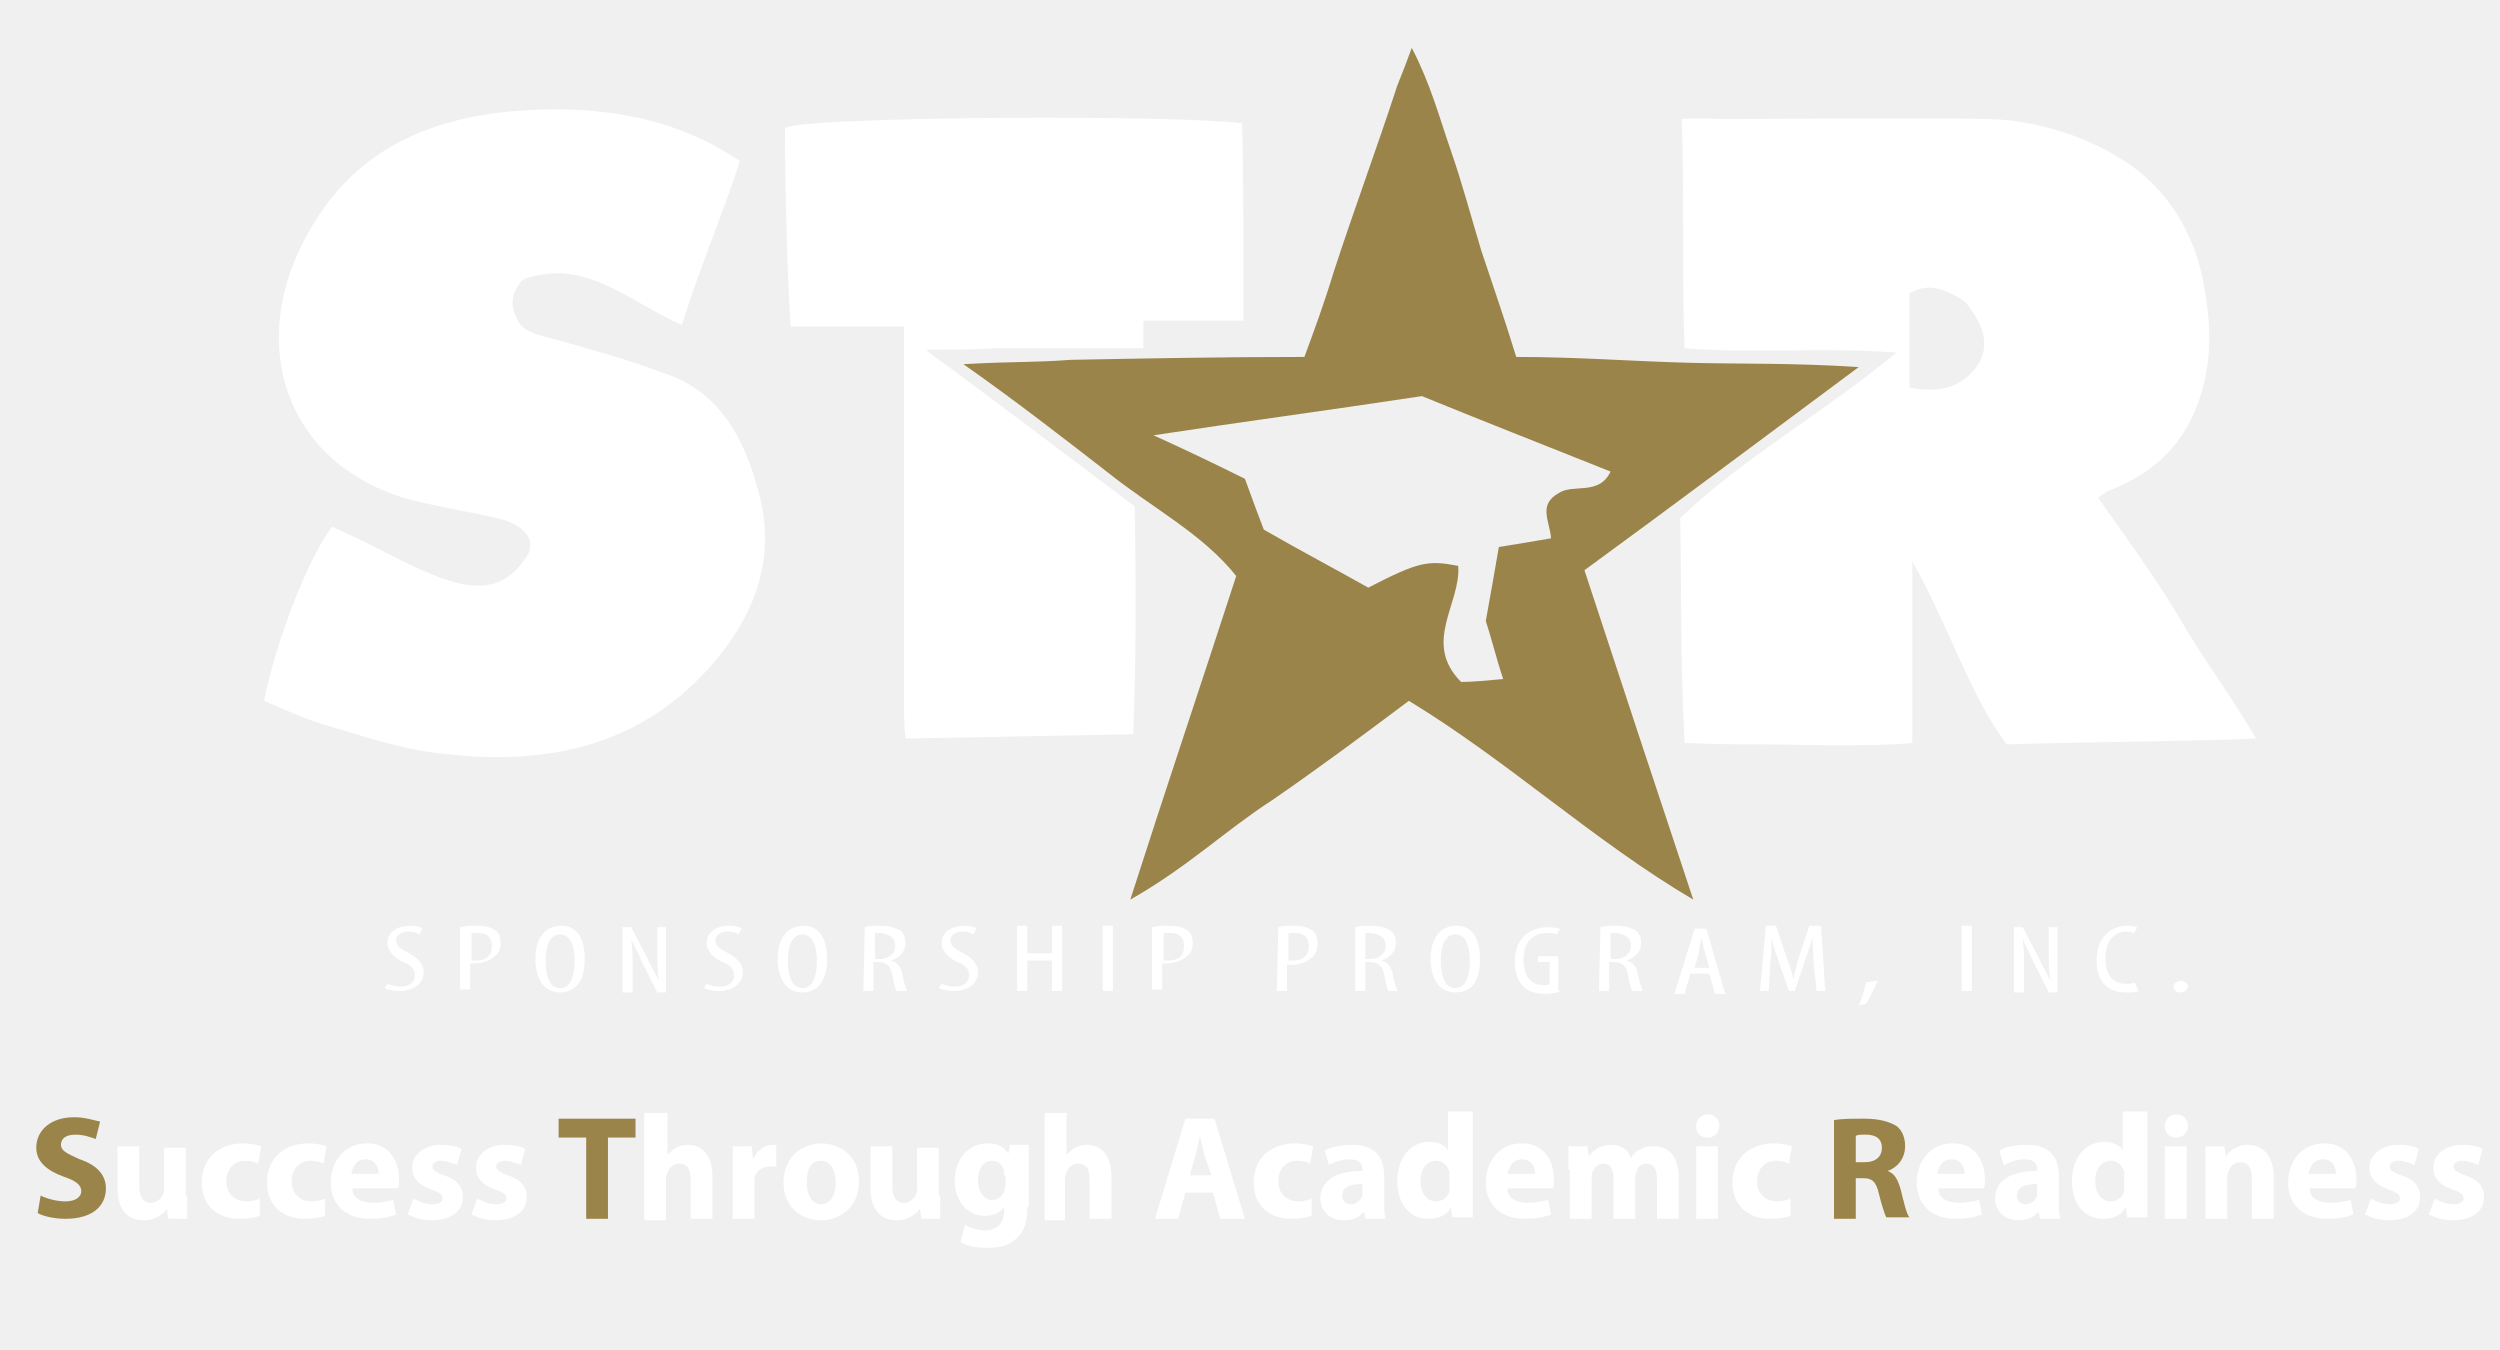
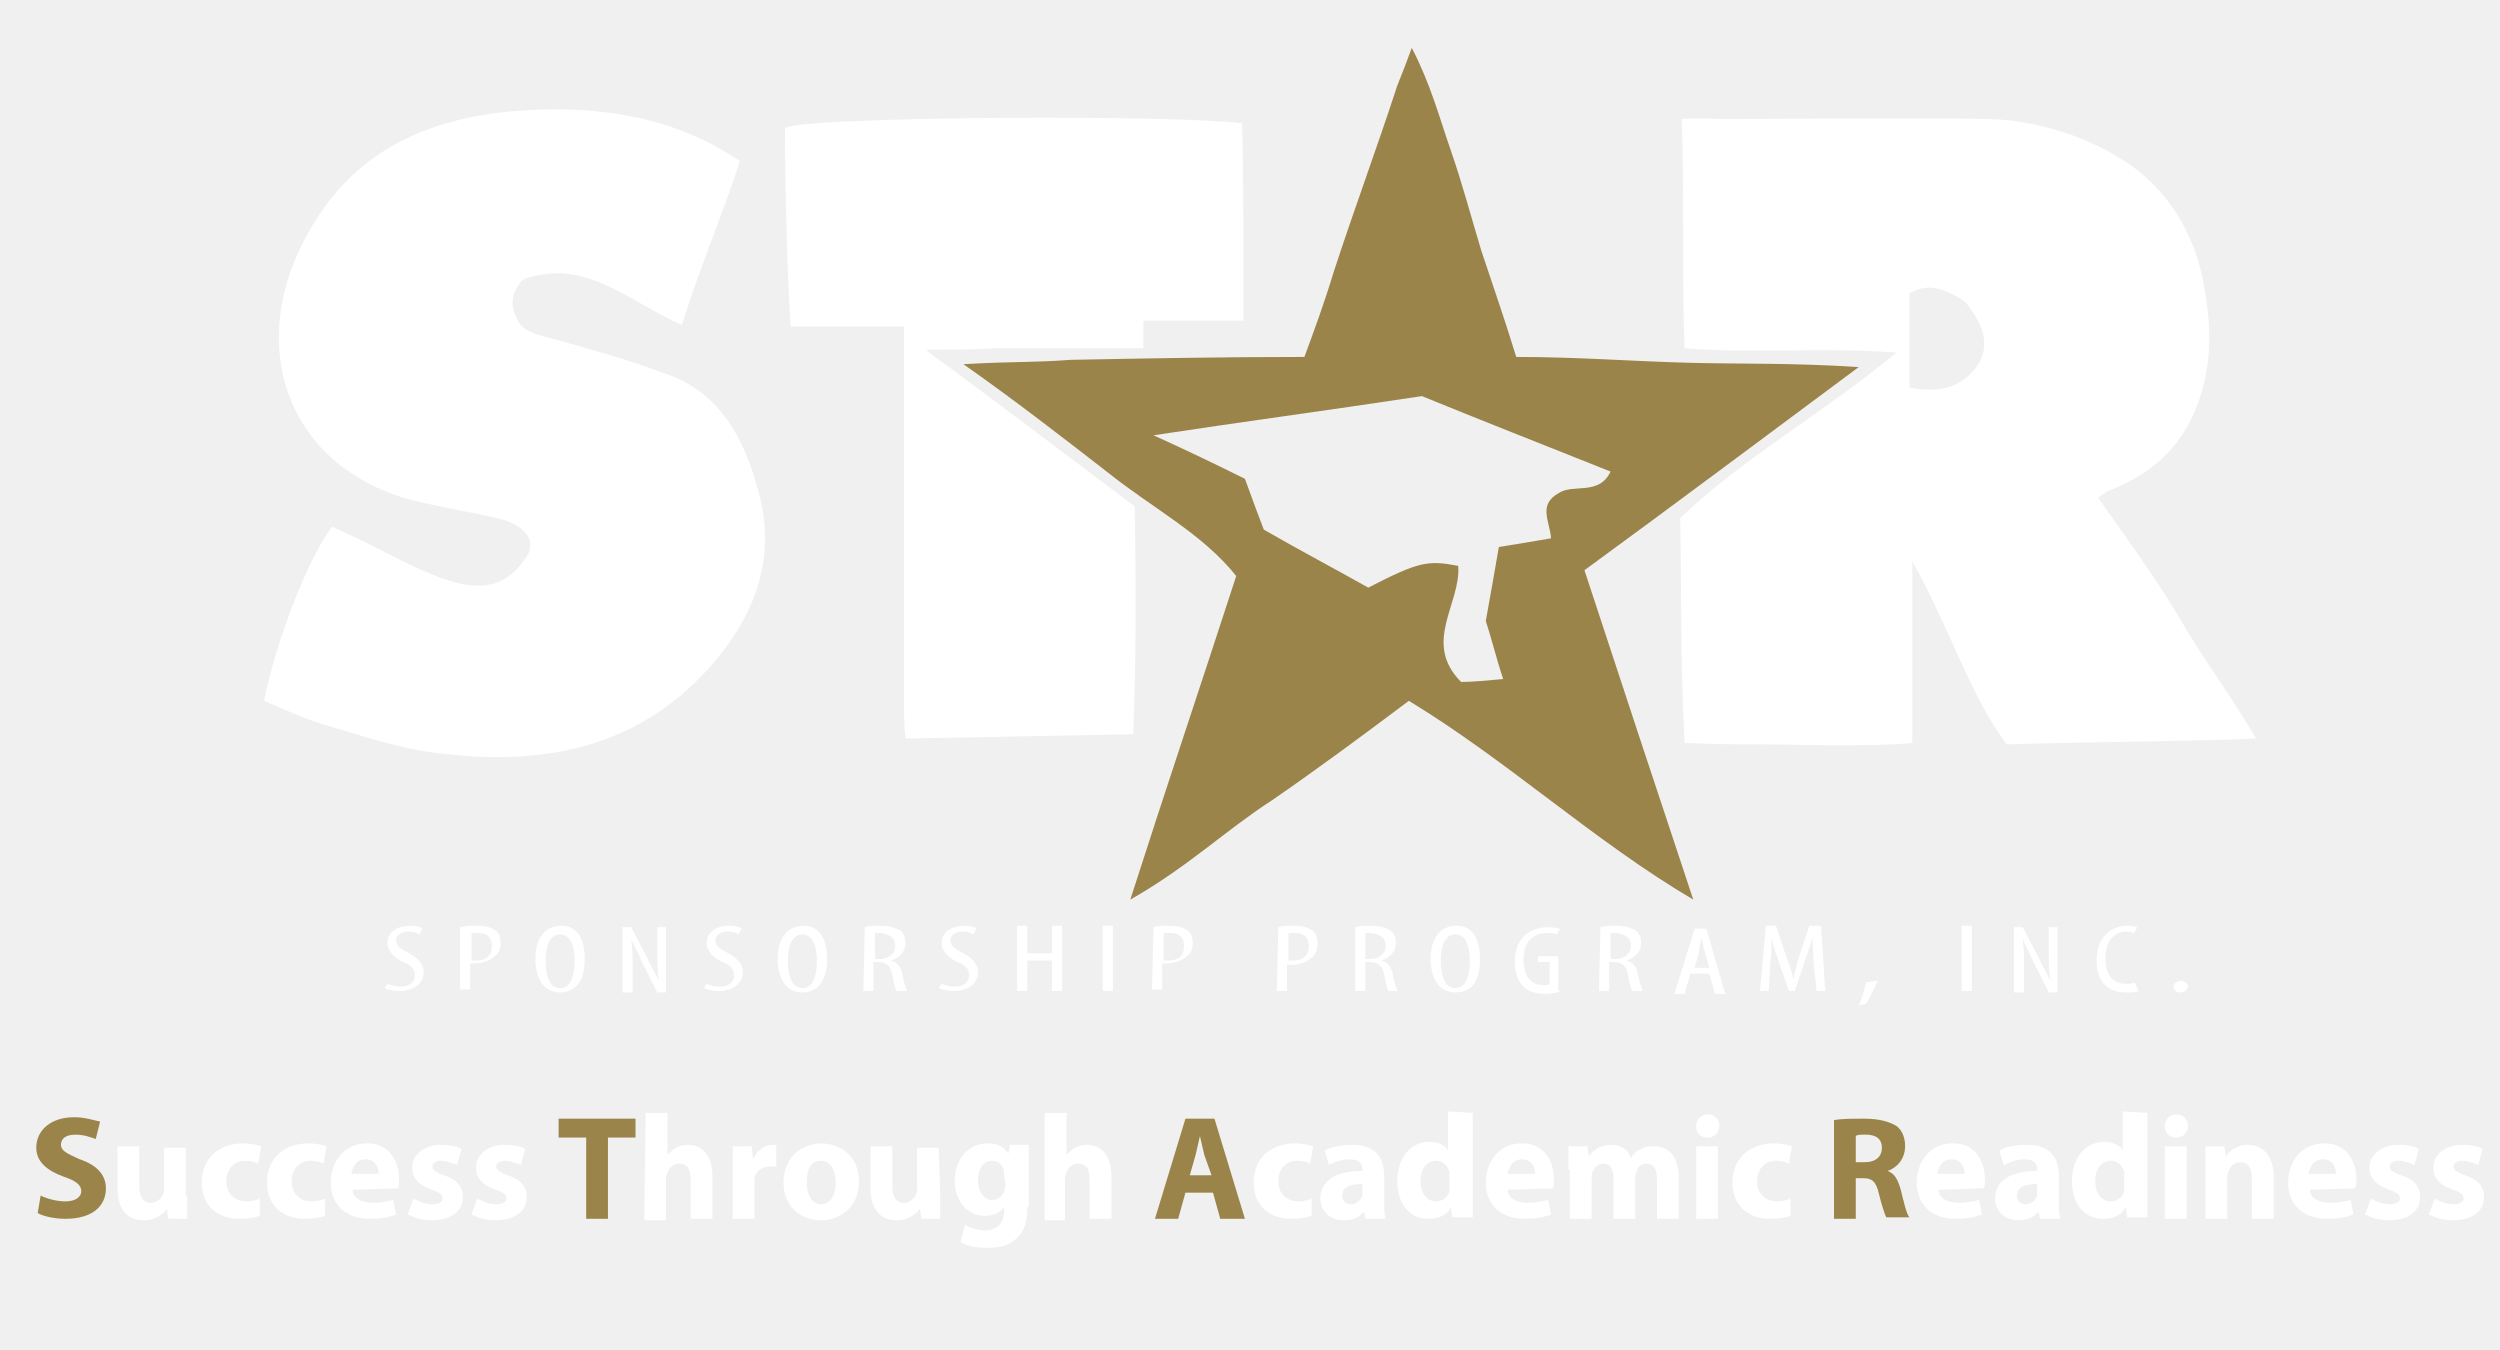
- <svg xmlns="http://www.w3.org/2000/svg" version="1.1" x="0px" y="0px" viewBox="0 0 172.3 93" style="enable-background:new 0 0 172.3 93;" xml:space="preserve">
+ <svg xmlns="http://www.w3.org/2000/svg" version="1.1" id="Layer_1" x="0px" y="0px" viewBox="0 0 172.3 93" style="enable-background:new 0 0 172.3 93;" xml:space="preserve">
  <style type="text/css">
	.st0{display:none;}
	.st1{display:inline;}
	.st2{fill:#FFFFFF;}
	.st3{fill:#9B8449;}
</style>
-   <g id="Layer_2" class="st0">
+   <g id="Layer_2_00000142895625905474418910000006277183505921849734_" class="st0">
    <rect x="-28.9" y="-26.4" class="st1" width="231.5" height="123.3" />
  </g>
-   <g id="Layer_1">
+   <g id="Layer_1_00000165954743340648121690000002559963569278914481_">
    <g>
      <g>
        <path class="st2" d="M150.1,42.4c-1.7-2.8-3.6-5.4-5.5-8.1c0.3-0.2,0.5-0.4,0.8-0.5c2.8-1.1,4.9-2.9,6-5.8c1.1-2.8,1-5.6,0.5-8.3     c-0.5-3-2-5.9-4.5-7.9c-2.8-2.2-6.8-3.5-10.3-3.6c-6.1-0.1-12.3,0-18.4,0c-0.9,0-1.6-0.1-2.8,0c0.2,5.2,0,10.4,0.2,15.8     c4.8,0.4,9.4-0.1,14.6,0.3c-5.2,4.3-10.5,7.2-14.9,11.4c0.1,5.2,0,9.7,0.3,15.5c1.9,0.1,3.6,0.1,5.3,0.1c1.7,0,7.5,0.2,10.4-0.1     V38.7c2.6,4.6,3.9,9.1,6.5,12.6c7.1-0.2,12.7-0.2,17.2-0.4C153.2,47.1,151.7,45.2,150.1,42.4z M136.4,25     c-0.9,1.5-2.5,2.2-4.8,1.7v-6.5c1.3-0.7,2.2-0.3,3.2,0.2c0.4,0.2,0.8,0.5,1,0.9C136.7,22.5,137.1,23.8,136.4,25z" />
        <path class="st2" d="M45.7,25.7c-2.4-0.9-4.9-1.6-7.4-2.3c-2-0.5-2.5-0.7-2.9-2c-0.1-0.2-0.1-0.8,0-1.1c0.1-0.2,0.2-0.5,0.5-0.9     c0.3-0.3,1-0.4,1.6-0.5c3.5-0.5,6.3,2.1,9.5,3.5c1.2-3.9,2.8-7.6,4-11.3C46.4,8,41.3,7.3,36.2,7.6c-6.5,0.4-12,2.7-15.2,8.9     c-3.9,7.3-1.3,15.3,6.8,17.8c2.1,0.6,4.3,0.9,6.4,1.4c0.9,0.2,1.7,0.5,2.2,1.3c0.2,0.4,0.2,0.8,0,1.2c-1.2,1.9-2.6,2.5-4.8,2     c-1.2-0.3-2.3-0.8-3.4-1.3c-1.8-0.9-3.5-1.8-5.3-2.6c-1.6,2-3.9,7.9-4.7,12c1.4,0.6,2.7,1.2,4,1.6c2.4,0.7,4.7,1.5,7.2,1.9     c7.5,1.1,14.3,0,19.5-5.8c3.2-3.6,4.8-7.8,3.2-12.7C51.1,29.7,49.2,26.8,45.7,25.7z" />
        <path class="st3" d="M128.1,25.3c-4.5-0.3-8.1-0.2-11.8-0.3c-3.8-0.1-7.6-0.4-11.8-0.4c-0.8-2.6-1.6-4.9-2.4-7.3     c-0.7-2.3-1.3-4.6-2.1-6.9c-0.8-2.3-1.4-4.6-2.7-7.1c-0.4,1.1-0.6,1.6-1,2.6c-1.4,4.3-3,8.6-4.4,12.9c-0.6,2-1.3,3.9-2,5.8     c-5.6,0-10.8,0.1-16.1,0.2c-2.7,0.2-3.9,0.1-7.4,0.3c3.7,2.6,6.9,5.1,10,7.5c3,2.4,6.5,4.2,8.8,7.1c-2.4,7.4-4.8,14.5-7.3,22.3     c3.9-2.2,6.6-4.8,9.7-6.8c3.2-2.2,6.3-4.5,9.5-6.9c6.9,4.2,12.8,9.7,19.6,13.7c-2.5-7.5-5-15.1-7.5-22.7     C115.5,34.7,121.5,30.2,128.1,25.3z M106.9,37.1c-1.2,0.2-2.3,0.4-3.6,0.6c-0.3,1.8-0.6,3.4-0.9,5.1c0.4,1.2,0.7,2.5,1.2,4     c-1.1,0.1-2.1,0.2-2.9,0.2c-2.7-2.7,0-5.4-0.2-8c-2.1-0.4-2.7-0.3-6.2,1.5c-2.3-1.3-4.6-2.5-7.2-4c-0.3-0.8-0.8-2.1-1.3-3.5     c-2-1-4.1-2-6.3-3c5.9-0.9,11.9-1.7,18.5-2.7c3.9,1.6,8.5,3.4,13,5.2c-0.8,1.7-2.6,0.8-3.6,1.5C106,34.8,106.8,35.9,106.9,37.1z" />
        <path class="st2" d="M78.2,34.9c-4.8-3.6-9.5-7.2-14.3-10.7c0,0,0,0,0-0.1c1.6,0,3.2,0,4.7-0.1h10.2v-1.8c0,0,0-0.1,0.1-0.1h6.8     c0-5.1,0-11.1-0.1-13.6C81.3,7.9,56.1,8,54.1,8.8c0,4.4,0.2,11.4,0.4,13.7h7.8c0,1.3,0,2.3,0,3.3c0,7.4,0,14.7,0,22.1     c0,1.1,0,2.1,0.1,3c5.3-0.1,11-0.2,15.7-0.3C78.3,45.6,78.3,40.3,78.2,34.9z" />
      </g>
      <g>
        <path class="st2" d="M26.7,67.8c0.2,0.1,0.6,0.2,0.9,0.2c0.6,0,1-0.3,1-0.8c0-0.4-0.3-0.7-0.8-0.9c-0.5-0.2-1.1-0.7-1.1-1.3     c0-0.7,0.6-1.2,1.6-1.2c0.4,0,0.7,0.1,0.8,0.2l-0.2,0.4c-0.2-0.1-0.4-0.2-0.7-0.2c-0.6,0-0.9,0.3-0.9,0.6c0,0.4,0.3,0.6,0.9,0.9     c0.7,0.4,1,0.8,1,1.3c0,0.8-0.7,1.3-1.7,1.3c-0.4,0-0.8-0.1-1-0.2L26.7,67.8z" />
        <path class="st2" d="M31.8,63.9c0.3-0.1,0.6-0.1,1-0.1c0.6,0,1,0.1,1.3,0.3c0.3,0.2,0.4,0.5,0.4,0.9s-0.1,0.7-0.4,0.9     c-0.3,0.3-0.9,0.5-1.4,0.5c-0.1,0-0.2,0-0.3,0v1.8h-0.7v-4.3L31.8,63.9L31.8,63.9z M32.5,66.2c0.1,0,0.2,0,0.3,0     c0.7,0,1.1-0.3,1.1-1c0-0.5-0.2-0.9-1-0.9c-0.2,0-0.3,0-0.4,0C32.5,64.3,32.5,66.2,32.5,66.2z" />
        <path class="st2" d="M38.6,68.4c-1,0-1.7-0.8-1.7-2.3s0.7-2.3,1.8-2.3c1,0,1.6,0.8,1.6,2.3C40.3,67.8,39.5,68.4,38.6,68.4     L38.6,68.4z M38.6,68.1c0.8,0,1-1,1-1.9c0-0.8-0.2-1.8-1-1.8s-1,1-1,1.8C37.6,67.1,37.8,68.1,38.6,68.1L38.6,68.1z" />
        <path class="st2" d="M42.9,68.4v-4.5h0.6l1.1,2.1c0.2,0.5,0.6,1.1,0.8,1.6l0,0c-0.1-0.7-0.1-1.3-0.1-2.1v-1.6h0.6v4.5h-0.6     l-1.1-2.2c-0.2-0.5-0.5-1-0.7-1.5l0,0c0.1,0.6,0.1,1.2,0.1,2.1v1.6H42.9z" />
        <path class="st2" d="M48.7,67.8c0.2,0.1,0.6,0.2,0.9,0.2c0.6,0,1-0.3,1-0.8c0-0.4-0.3-0.7-0.8-0.9c-0.5-0.2-1.1-0.7-1.1-1.3     c0-0.7,0.6-1.2,1.6-1.2c0.4,0,0.7,0.1,0.8,0.2l-0.2,0.4c-0.2-0.1-0.4-0.2-0.7-0.2c-0.6,0-0.9,0.3-0.9,0.6c0,0.4,0.3,0.6,0.9,0.9     c0.7,0.4,1,0.8,1,1.3c0,0.8-0.7,1.3-1.7,1.3c-0.4,0-0.8-0.1-1-0.2L48.7,67.8z" />
        <path class="st2" d="M55.3,68.4c-1,0-1.7-0.8-1.7-2.3s0.7-2.3,1.8-2.3c1,0,1.6,0.8,1.6,2.3C57,67.8,56.2,68.4,55.3,68.4     L55.3,68.4z M55.3,68.1c0.8,0,1-1,1-1.9c0-0.8-0.2-1.8-1-1.8s-1,1-1,1.8C54.3,67.1,54.5,68.1,55.3,68.1L55.3,68.1z" />
        <path class="st2" d="M59.6,63.9c0.3-0.1,0.7-0.1,1-0.1c0.6,0,1,0.1,1.4,0.3c0.3,0.2,0.4,0.5,0.4,0.9c0,0.6-0.4,1-1,1.2l0,0     c0.4,0.1,0.7,0.4,0.8,1s0.3,1,0.3,1.1h-0.7c-0.1-0.1-0.2-0.6-0.3-1.1c-0.1-0.6-0.4-0.9-1-0.9h-0.3v2h-0.7L59.6,63.9L59.6,63.9z      M60.3,66.1h0.3c0.7,0,1.1-0.4,1.1-0.9s-0.3-0.8-1-0.9c-0.1,0-0.3,0-0.4,0C60.3,64.3,60.3,66.1,60.3,66.1z" />
        <path class="st2" d="M64.9,67.8c0.2,0.1,0.6,0.2,0.9,0.2c0.6,0,1-0.3,1-0.8c0-0.4-0.3-0.7-0.8-0.9c-0.5-0.2-1.1-0.7-1.1-1.3     c0-0.7,0.6-1.2,1.6-1.2c0.4,0,0.7,0.1,0.8,0.2l-0.2,0.4c-0.2-0.1-0.4-0.2-0.7-0.2c-0.6,0-0.9,0.3-0.9,0.6c0,0.4,0.3,0.6,0.9,0.9     c0.7,0.4,1,0.8,1,1.3c0,0.8-0.7,1.3-1.7,1.3c-0.4,0-0.8-0.1-1-0.2L64.9,67.8z" />
        <path class="st2" d="M70.8,63.8v1.9h1.7v-1.9h0.7v4.5h-0.7v-2.1h-1.7v2.1h-0.7v-4.5C70.1,63.8,70.8,63.8,70.8,63.8z" />
        <path class="st2" d="M76.7,63.8v4.5H76v-4.5C76,63.8,76.7,63.8,76.7,63.8z" />
-         <path class="st2" d="M79.5,63.9c0.3-0.1,0.6-0.1,1-0.1c0.6,0,1,0.1,1.3,0.3c0.3,0.2,0.4,0.5,0.4,0.9s-0.1,0.7-0.4,0.9     c-0.3,0.3-0.9,0.5-1.4,0.5c-0.1,0-0.2,0-0.3,0v1.8h-0.7v-4.3L79.5,63.9L79.5,63.9z M80.2,66.2c0.1,0,0.2,0,0.3,0     c0.7,0,1.1-0.3,1.1-1c0-0.5-0.2-0.9-1-0.9c-0.2,0-0.3,0-0.4,0V66.2z" />
+         <path class="st2" d="M79.5,63.9c0.3-0.1,0.6-0.1,1-0.1c0.6,0,1,0.1,1.3,0.3c0.3,0.2,0.4,0.5,0.4,0.9s-0.1,0.7-0.4,0.9     c-0.3,0.3-0.9,0.5-1.4,0.5c-0.1,0-0.2,0-0.3,0v1.8h-0.7L79.5,63.9L79.5,63.9L79.5,63.9z M80.2,66.2c0.1,0,0.2,0,0.3,0     c0.7,0,1.1-0.3,1.1-1c0-0.5-0.2-0.9-1-0.9c-0.2,0-0.3,0-0.4,0V66.2z" />
        <path class="st2" d="M88.1,63.9c0.3-0.1,0.6-0.1,1-0.1c0.6,0,1,0.1,1.3,0.3c0.3,0.2,0.4,0.5,0.4,0.9s-0.1,0.8-0.4,1     c-0.3,0.3-0.9,0.5-1.4,0.5c-0.1,0-0.2,0-0.3,0v1.8H88L88.1,63.9L88.1,63.9z M88.8,66.2c0.1,0,0.2,0,0.3,0c0.7,0,1.1-0.3,1.1-1     c0-0.5-0.2-0.9-1-0.9c-0.2,0-0.3,0-0.4,0V66.2z" />
-         <path class="st2" d="M93.4,63.9c0.3-0.1,0.7-0.1,1-0.1c0.6,0,1,0.1,1.4,0.3c0.3,0.2,0.4,0.5,0.4,0.9c0,0.6-0.4,1-1,1.2l0,0     c0.4,0.1,0.7,0.4,0.8,1c0.1,0.6,0.3,1,0.3,1.1h-0.6c-0.1-0.1-0.2-0.6-0.3-1.1c-0.1-0.6-0.4-0.9-1-0.9h-0.3v2h-0.7V63.9z      M94.1,66.1h0.3c0.7,0,1.1-0.4,1.1-0.9s-0.3-0.8-1-0.9c-0.1,0-0.3,0-0.4,0V66.1z" />
+         <path class="st2" d="M93.4,63.9c0.3-0.1,0.7-0.1,1-0.1c0.6,0,1,0.1,1.4,0.3c0.3,0.2,0.4,0.5,0.4,0.9c0,0.6-0.4,1-1,1.2l0,0     c0.4,0.1,0.7,0.4,0.8,1c0.1,0.6,0.3,1,0.3,1.1h-0.6c-0.1-0.1-0.2-0.6-0.3-1.1c-0.1-0.6-0.4-0.9-1-0.9h-0.3v2h-0.7     C93.4,68.3,93.4,63.9,93.4,63.9z M94.1,66.1h0.3c0.7,0,1.1-0.4,1.1-0.9s-0.3-0.8-1-0.9c-0.1,0-0.3,0-0.4,0V66.1z" />
        <path class="st2" d="M100.3,68.4c-1,0-1.7-0.8-1.7-2.3s0.7-2.3,1.8-2.3c1,0,1.6,0.8,1.6,2.3C102,67.8,101.3,68.4,100.3,68.4     L100.3,68.4z M100.3,68.1c0.8,0,1-1,1-1.9c0-0.8-0.2-1.8-1-1.8s-1,1-1,1.8C99.3,67.1,99.5,68.1,100.3,68.1L100.3,68.1z" />
        <path class="st2" d="M107.6,68.3c-0.2,0.1-0.7,0.2-1.1,0.2c-0.5,0-1-0.1-1.4-0.4s-0.7-1-0.7-1.8c0-1.8,1.2-2.4,2.3-2.4     c0.4,0,0.7,0.1,0.8,0.1l-0.2,0.4c-0.2-0.1-0.4-0.1-0.7-0.1c-0.7,0-1.6,0.4-1.6,1.8s0.7,1.8,1.4,1.8c0.2,0,0.4,0,0.4-0.1v-1.5H106     v-0.4h1.4v2.4H107.6z" />
        <path class="st2" d="M110.3,63.9c0.3-0.1,0.7-0.1,1-0.1c0.6,0,1,0.1,1.4,0.3c0.3,0.2,0.4,0.5,0.4,0.9c0,0.6-0.4,1-1,1.2l0,0     c0.4,0.1,0.7,0.4,0.8,1c0.1,0.6,0.3,1,0.3,1.1h-0.7c-0.1-0.1-0.2-0.6-0.3-1.1c-0.1-0.6-0.4-0.9-1-0.9h-0.3v2h-0.7L110.3,63.9     L110.3,63.9z M111,66.1h0.3c0.7,0,1.1-0.4,1.1-0.9s-0.3-0.8-1-0.9c-0.1,0-0.3,0-0.4,0V66.1z" />
        <path class="st2" d="M116.5,67.1l-0.4,1.4h-0.7l1.4-4.5h0.8l1.3,4.5h-0.7l-0.4-1.4H116.5z M117.8,66.7l-0.3-1.1     c-0.1-0.3-0.2-0.7-0.2-1l0,0c-0.1,0.3-0.2,0.7-0.2,1l-0.3,1.1H117.8z" />
        <path class="st2" d="M125,66.4c0-0.6-0.1-1.3-0.1-1.8l0,0c-0.1,0.5-0.3,1-0.5,1.6l-0.7,2.1h-0.4l-0.7-2c-0.2-0.6-0.4-1.1-0.5-1.7     l0,0c0,0.5,0,1.2-0.1,1.8l-0.1,1.9h-0.6l0.4-4.5h0.7l0.7,2.1c0.2,0.6,0.4,1,0.5,1.6l0,0c0.1-0.5,0.2-0.9,0.4-1.6l0.7-2.1h0.8     l0.3,4.5h-0.6L125,66.4z" />
        <path class="st2" d="M128.1,69.3c0.2-0.4,0.4-1.1,0.5-1.6l0.8-0.1c-0.2,0.5-0.6,1.3-0.8,1.6L128.1,69.3z" />
        <path class="st2" d="M135.9,63.8v4.5h-0.7v-4.5C135.2,63.8,135.9,63.8,135.9,63.8z" />
        <path class="st2" d="M138.8,68.4v-4.5h0.6l1.1,2.1c0.2,0.5,0.6,1.1,0.8,1.6l0,0c-0.1-0.7-0.1-1.3-0.1-2.1v-1.6h0.6v4.5h-0.6     l-1.1-2.2c-0.2-0.5-0.5-1-0.7-1.5l0,0c0.1,0.6,0.1,1.2,0.1,2.1v1.6H138.8z" />
        <path class="st2" d="M147.4,68.3c-0.2,0.1-0.5,0.1-0.9,0.1c-1.2,0-2-0.7-2-2.2c0-1.8,1.2-2.4,2.1-2.4c0.4,0,0.6,0.1,0.7,0.1     l-0.2,0.4c-0.1,0-0.3-0.1-0.6-0.1c-0.6,0-1.4,0.5-1.4,1.8c0,1.4,0.7,1.8,1.4,1.8c0.3,0,0.5,0,0.6-0.1L147.4,68.3z" />
        <path class="st2" d="M150.2,68.4c-0.2,0-0.4-0.2-0.4-0.4c0-0.2,0.2-0.4,0.5-0.4s0.5,0.2,0.5,0.4     C150.7,68.3,150.5,68.4,150.2,68.4L150.2,68.4z" />
      </g>
    </g>
  </g>
  <g id="Layer_3">
    <g>
      <path class="st3" d="M2.8,82.4c0.4,0.2,1.1,0.4,1.7,0.4c0.7,0,1.1-0.3,1.1-0.7c0-0.4-0.3-0.7-1.2-1c-1.1-0.4-1.9-1-1.9-2    c0-1.2,1-2.1,2.6-2.1c0.8,0,1.3,0.2,1.8,0.3l-0.3,1.2c-0.3-0.1-0.8-0.3-1.4-0.3c-0.7,0-1,0.3-1,0.7c0,0.4,0.4,0.6,1.3,1    c1.2,0.4,1.8,1.1,1.8,2c0,1.2-0.9,2.1-2.8,2.1c-0.8,0-1.6-0.2-1.9-0.4L2.8,82.4z" />
-       <path class="st2" d="M12.9,82.4c0,0.7,0,1.2,0,1.6h-1.3l-0.1-0.7h0c-0.2,0.3-0.7,0.8-1.6,0.8c-1,0-1.8-0.6-1.8-2.2V79h1.5v2.7    c0,0.7,0.2,1.2,0.8,1.2c0.4,0,0.7-0.3,0.8-0.5c0-0.1,0.1-0.2,0.1-0.3v-3h1.5V82.4z" />
-       <path class="st2" d="M17.9,83.8c-0.3,0.1-0.8,0.2-1.4,0.2c-1.6,0-2.6-1-2.6-2.5c0-1.5,1-2.7,2.9-2.7c0.4,0,0.9,0.1,1.2,0.2    l-0.2,1.2c-0.2-0.1-0.5-0.2-0.9-0.2c-0.8,0-1.3,0.6-1.3,1.4c0,0.9,0.6,1.4,1.4,1.4c0.4,0,0.7-0.1,0.9-0.2L17.9,83.8z" />
-       <path class="st2" d="M22.4,83.8c-0.3,0.1-0.8,0.2-1.4,0.2c-1.6,0-2.6-1-2.6-2.5c0-1.5,1-2.7,2.9-2.7c0.4,0,0.9,0.1,1.2,0.2    l-0.2,1.2c-0.2-0.1-0.5-0.2-0.9-0.2c-0.8,0-1.3,0.6-1.3,1.4c0,0.9,0.6,1.4,1.4,1.4c0.4,0,0.7-0.1,0.9-0.2L22.4,83.8z" />
-       <path class="st2" d="M24.3,82c0,0.6,0.7,0.9,1.4,0.9c0.5,0,1-0.1,1.4-0.2l0.2,1c-0.5,0.2-1.1,0.3-1.8,0.3c-1.7,0-2.7-1-2.7-2.5    c0-1.3,0.8-2.7,2.5-2.7c1.6,0,2.2,1.3,2.2,2.5c0,0.3,0,0.5-0.1,0.6H24.3z M26.1,80.9c0-0.4-0.2-1-0.9-1c-0.7,0-0.9,0.6-1,1H26.1z" />
-       <path class="st2" d="M28.5,82.6c0.3,0.2,0.9,0.4,1.3,0.4c0.5,0,0.7-0.2,0.7-0.4c0-0.3-0.2-0.4-0.7-0.6c-1-0.3-1.4-0.9-1.4-1.5    c0-0.9,0.8-1.6,2-1.6c0.6,0,1.1,0.1,1.4,0.3l-0.3,1.1c-0.2-0.1-0.7-0.3-1.1-0.3c-0.4,0-0.6,0.2-0.6,0.4c0,0.2,0.2,0.4,0.8,0.6    c0.9,0.3,1.3,0.8,1.3,1.5c0,0.9-0.7,1.6-2.2,1.6c-0.7,0-1.2-0.2-1.6-0.4L28.5,82.6z" />
+       <path class="st2" d="M12.9,82.4c0,0.7,0,1.2,0,1.6h-1.3l-0.1-0.7l0,0c-0.2,0.3-0.7,0.8-1.6,0.8c-1,0-1.8-0.6-1.8-2.2V79h1.5v2.7    c0,0.7,0.2,1.2,0.8,1.2c0.4,0,0.7-0.3,0.8-0.5c0-0.1,0.1-0.2,0.1-0.3v-3h1.5v3.3H12.9z" />
+       <path class="st2" d="M17.9,83.8c-0.3,0.1-0.8,0.2-1.4,0.2c-1.6,0-2.6-1-2.6-2.5s1-2.7,2.9-2.7c0.4,0,0.9,0.1,1.2,0.2l-0.2,1.2    c-0.2-0.1-0.5-0.2-0.9-0.2c-0.8,0-1.3,0.6-1.3,1.4c0,0.9,0.6,1.4,1.4,1.4c0.4,0,0.7-0.1,0.9-0.2V83.8z" />
+       <path class="st2" d="M22.4,83.8C22.1,83.9,21.6,84,21,84c-1.6,0-2.6-1-2.6-2.5s1-2.7,2.9-2.7c0.4,0,0.9,0.1,1.2,0.2l-0.2,1.2    c-0.2-0.1-0.5-0.2-0.9-0.2c-0.8,0-1.3,0.6-1.3,1.4c0,0.9,0.6,1.4,1.4,1.4c0.4,0,0.7-0.1,0.9-0.2V83.8z" />
+       <path class="st2" d="M24.3,82c0,0.6,0.7,0.9,1.4,0.9c0.5,0,1-0.1,1.4-0.2l0.2,1c-0.5,0.2-1.1,0.3-1.8,0.3c-1.7,0-2.7-1-2.7-2.5    c0-1.3,0.8-2.7,2.5-2.7c1.6,0,2.2,1.3,2.2,2.5c0,0.3,0,0.5-0.1,0.6L24.3,82L24.3,82z M26.1,80.9c0-0.4-0.2-1-0.9-1    c-0.7,0-0.9,0.6-1,1H26.1z" />
+       <path class="st2" d="M28.5,82.6c0.3,0.2,0.9,0.4,1.3,0.4c0.5,0,0.7-0.2,0.7-0.4c0-0.3-0.2-0.4-0.7-0.6c-1-0.3-1.4-0.9-1.4-1.5    c0-0.9,0.8-1.6,2-1.6c0.6,0,1.1,0.1,1.4,0.3l-0.3,1.1c-0.2-0.1-0.7-0.3-1.1-0.3s-0.6,0.2-0.6,0.4c0,0.2,0.2,0.4,0.8,0.6    c0.9,0.3,1.3,0.8,1.3,1.5c0,0.9-0.7,1.6-2.2,1.6c-0.7,0-1.2-0.2-1.6-0.4L28.5,82.6z" />
      <path class="st2" d="M32.9,82.6c0.3,0.2,0.9,0.4,1.3,0.4c0.5,0,0.7-0.2,0.7-0.4c0-0.3-0.2-0.4-0.7-0.6c-1-0.3-1.4-0.9-1.4-1.5    c0-0.9,0.8-1.6,2-1.6c0.6,0,1.1,0.1,1.4,0.3l-0.3,1.1c-0.2-0.1-0.7-0.3-1.1-0.3c-0.4,0-0.6,0.2-0.6,0.4c0,0.2,0.2,0.4,0.8,0.6    c0.9,0.3,1.3,0.8,1.3,1.5c0,0.9-0.7,1.6-2.2,1.6c-0.7,0-1.2-0.2-1.6-0.4L32.9,82.6z" />
-       <path class="st3" d="M40.4,78.4h-1.9v-1.3h5.3v1.3h-1.9V84h-1.5V78.4z" />
-       <path class="st2" d="M44.5,76.7H46v2.9h0c0.2-0.2,0.4-0.4,0.6-0.5c0.2-0.1,0.5-0.2,0.8-0.2c1,0,1.7,0.7,1.7,2.2V84h-1.5v-2.7    c0-0.7-0.2-1.1-0.8-1.1c-0.4,0-0.7,0.3-0.8,0.6c0,0.1-0.1,0.2-0.1,0.3v3h-1.5V76.7z" />
-       <path class="st2" d="M50.5,80.6c0-0.7,0-1.2,0-1.6h1.3l0.1,0.9h0c0.3-0.7,0.9-1,1.3-1c0.1,0,0.2,0,0.3,0v1.5c-0.1,0-0.2,0-0.4,0    c-0.6,0-1,0.3-1.1,0.8c0,0.1,0,0.2,0,0.3V84h-1.5V80.6z" />
-       <path class="st2" d="M59.2,81.4c0,1.8-1.3,2.7-2.6,2.7c-1.5,0-2.6-1-2.6-2.6c0-1.6,1.1-2.7,2.7-2.7C58.2,78.9,59.2,79.9,59.2,81.4    z M55.6,81.5c0,0.9,0.4,1.5,1,1.5c0.6,0,1-0.6,1-1.5c0-0.7-0.3-1.5-1-1.5C55.8,80,55.6,80.7,55.6,81.5z" />
-       <path class="st2" d="M64.8,82.4c0,0.7,0,1.2,0,1.6h-1.3l-0.1-0.7h0c-0.2,0.3-0.7,0.8-1.6,0.8c-1,0-1.8-0.6-1.8-2.2V79h1.5v2.7    c0,0.7,0.2,1.2,0.8,1.2c0.4,0,0.7-0.3,0.8-0.5c0-0.1,0.1-0.2,0.1-0.3v-3h1.5V82.4z" />
-       <path class="st2" d="M70.8,83.2c0,1-0.2,1.7-0.8,2.2c-0.5,0.5-1.3,0.6-2,0.6c-0.7,0-1.3-0.1-1.8-0.4l0.3-1.2    c0.3,0.2,0.9,0.4,1.4,0.4c0.7,0,1.3-0.4,1.3-1.3v-0.3h0c-0.3,0.4-0.8,0.6-1.3,0.6c-1.2,0-2.1-1-2.1-2.4c0-1.6,1-2.6,2.3-2.6    c0.7,0,1.1,0.3,1.4,0.7h0l0.1-0.6h1.3c0,0.3,0,0.7,0,1.5V83.2z M69.2,81c0-0.1,0-0.2,0-0.3c-0.1-0.4-0.4-0.7-0.8-0.7    c-0.6,0-1,0.5-1,1.4c0,0.7,0.4,1.3,1,1.3c0.4,0,0.7-0.3,0.8-0.6c0-0.1,0.1-0.3,0.1-0.4V81z" />
-       <path class="st2" d="M72,76.7h1.5v2.9h0c0.2-0.2,0.4-0.4,0.6-0.5c0.2-0.1,0.5-0.2,0.8-0.2c1,0,1.7,0.7,1.7,2.2V84h-1.5v-2.7    c0-0.7-0.2-1.1-0.8-1.1c-0.4,0-0.7,0.3-0.8,0.6c0,0.1-0.1,0.2-0.1,0.3v3H72V76.7z" />
-       <path class="st2" d="M81.7,82.2L81.2,84h-1.6l2.1-6.9h2l2.1,6.9h-1.7l-0.5-1.8H81.7z M83.5,81L83,79.6c-0.1-0.4-0.2-0.9-0.3-1.3h0    c-0.1,0.4-0.2,0.9-0.3,1.3L82,81H83.5z" />
-       <path class="st2" d="M90.4,83.8c-0.3,0.1-0.8,0.2-1.4,0.2c-1.6,0-2.6-1-2.6-2.5c0-1.5,1-2.7,2.9-2.7c0.4,0,0.9,0.1,1.2,0.2    l-0.2,1.2c-0.2-0.1-0.5-0.2-0.9-0.2c-0.8,0-1.3,0.6-1.3,1.4c0,0.9,0.6,1.4,1.4,1.4c0.4,0,0.7-0.1,0.9-0.2L90.4,83.8z" />
-       <path class="st2" d="M95.4,82.8c0,0.5,0,0.9,0.1,1.2h-1.4L94,83.5h0c-0.3,0.4-0.8,0.6-1.4,0.6c-1,0-1.6-0.7-1.6-1.5    c0-1.3,1.2-1.9,2.9-1.9v-0.1c0-0.3-0.1-0.7-0.9-0.7c-0.5,0-1.1,0.2-1.4,0.4l-0.3-1c0.3-0.2,1-0.4,1.9-0.4c1.7,0,2.2,1,2.2,2.2    V82.8z M93.9,81.6c-0.8,0-1.4,0.2-1.4,0.8c0,0.4,0.3,0.6,0.6,0.6c0.4,0,0.7-0.3,0.8-0.6c0-0.1,0-0.2,0-0.3V81.6z" />
-       <path class="st2" d="M101.5,76.7v5.7c0,0.6,0,1.2,0,1.5h-1.4l-0.1-0.7h0c-0.3,0.6-0.9,0.8-1.6,0.8c-1.2,0-2.1-1-2.1-2.6    c0-1.7,1-2.7,2.2-2.7c0.6,0,1.1,0.2,1.3,0.6h0v-2.7H101.5z M99.9,81.1c0-0.1,0-0.2,0-0.3C99.8,80.4,99.5,80,99,80    c-0.7,0-1.1,0.6-1.1,1.4c0,0.8,0.4,1.4,1.1,1.4c0.4,0,0.8-0.3,0.9-0.7c0-0.1,0-0.2,0-0.4V81.1z" />
-       <path class="st2" d="M103.9,82c0,0.6,0.7,0.9,1.4,0.9c0.5,0,1-0.1,1.4-0.2l0.2,1c-0.5,0.2-1.1,0.3-1.8,0.3c-1.7,0-2.7-1-2.7-2.5    c0-1.3,0.8-2.7,2.5-2.7c1.6,0,2.2,1.3,2.2,2.5c0,0.3,0,0.5-0.1,0.6H103.9z M105.8,80.9c0-0.4-0.2-1-0.9-1c-0.7,0-0.9,0.6-1,1    H105.8z" />
-       <path class="st2" d="M108.1,80.6c0-0.6,0-1.1,0-1.6h1.3l0.1,0.7h0c0.2-0.3,0.7-0.8,1.5-0.8c0.7,0,1.2,0.3,1.4,0.9h0    c0.2-0.3,0.4-0.5,0.7-0.6c0.3-0.2,0.6-0.2,0.9-0.2c1,0,1.7,0.7,1.7,2.2V84h-1.5v-2.7c0-0.7-0.2-1.1-0.7-1.1    c-0.4,0-0.6,0.2-0.7,0.5c0,0.1-0.1,0.3-0.1,0.4V84h-1.5v-2.8c0-0.6-0.2-1-0.7-1c-0.4,0-0.6,0.3-0.7,0.5c-0.1,0.1-0.1,0.3-0.1,0.4    V84h-1.5V80.6z" />
-       <path class="st2" d="M118.5,77.6c0,0.4-0.3,0.8-0.8,0.8c-0.5,0-0.8-0.3-0.8-0.8c0-0.4,0.3-0.8,0.8-0.8    C118.2,76.8,118.5,77.2,118.5,77.6z M116.9,84v-5h1.5v5H116.9z" />
-       <path class="st2" d="M123.4,83.8c-0.3,0.1-0.8,0.2-1.4,0.2c-1.6,0-2.6-1-2.6-2.5c0-1.5,1-2.7,2.9-2.7c0.4,0,0.9,0.1,1.2,0.2    l-0.2,1.2c-0.2-0.1-0.5-0.2-0.9-0.2c-0.8,0-1.3,0.6-1.3,1.4c0,0.9,0.6,1.4,1.4,1.4c0.4,0,0.7-0.1,0.9-0.2L123.4,83.8z" />
-       <path class="st3" d="M126.4,77.2c0.5-0.1,1.2-0.1,2.1-0.1c1,0,1.7,0.2,2.2,0.5c0.4,0.3,0.6,0.8,0.6,1.4c0,0.9-0.6,1.5-1.2,1.7v0    c0.5,0.2,0.7,0.6,0.9,1.3c0.2,0.8,0.4,1.7,0.6,1.9H130c-0.1-0.2-0.3-0.8-0.5-1.6c-0.2-0.9-0.5-1.1-1.1-1.1h-0.5V84h-1.5V77.2z     M127.9,80.1h0.6c0.8,0,1.2-0.4,1.2-1c0-0.6-0.4-0.9-1.1-0.9c-0.4,0-0.6,0-0.7,0.1V80.1z" />
-       <path class="st2" d="M133.6,82c0,0.6,0.7,0.9,1.4,0.9c0.5,0,1-0.1,1.4-0.2l0.2,1c-0.5,0.2-1.1,0.3-1.8,0.3c-1.7,0-2.7-1-2.7-2.5    c0-1.3,0.8-2.7,2.5-2.7c1.6,0,2.2,1.3,2.2,2.5c0,0.3,0,0.5-0.1,0.6H133.6z M135.4,80.9c0-0.4-0.2-1-0.9-1c-0.7,0-0.9,0.6-1,1    H135.4z" />
-       <path class="st2" d="M141.9,82.8c0,0.5,0,0.9,0.1,1.2h-1.4l-0.1-0.5h0c-0.3,0.4-0.8,0.6-1.4,0.6c-1,0-1.6-0.7-1.6-1.5    c0-1.3,1.2-1.9,2.9-1.9v-0.1c0-0.3-0.1-0.7-0.9-0.7c-0.5,0-1,0.2-1.4,0.4l-0.3-1c0.3-0.2,1-0.4,1.9-0.4c1.7,0,2.2,1,2.2,2.2V82.8z     M140.4,81.6c-0.8,0-1.4,0.2-1.4,0.8c0,0.4,0.3,0.6,0.6,0.6c0.4,0,0.7-0.3,0.8-0.6c0-0.1,0-0.2,0-0.3V81.6z" />
-       <path class="st2" d="M148,76.7v5.7c0,0.6,0,1.2,0,1.5h-1.4l-0.1-0.7h0c-0.3,0.6-0.9,0.8-1.6,0.8c-1.2,0-2.1-1-2.1-2.6    c0-1.7,1-2.7,2.2-2.7c0.6,0,1.1,0.2,1.3,0.6h0v-2.7H148z M146.4,81.1c0-0.1,0-0.2,0-0.3c-0.1-0.4-0.4-0.8-0.9-0.8    c-0.7,0-1.1,0.6-1.1,1.4c0,0.8,0.4,1.4,1.1,1.4c0.4,0,0.8-0.3,0.9-0.7c0-0.1,0-0.2,0-0.4V81.1z" />
-       <path class="st2" d="M150.8,77.6c0,0.4-0.3,0.8-0.8,0.8c-0.5,0-0.8-0.3-0.8-0.8c0-0.4,0.3-0.8,0.8-0.8    C150.5,76.8,150.8,77.2,150.8,77.6z M149.2,84v-5h1.5v5H149.2z" />
-       <path class="st2" d="M152,80.6c0-0.6,0-1.1,0-1.6h1.3l0.1,0.7h0c0.2-0.3,0.7-0.8,1.5-0.8c1,0,1.8,0.7,1.8,2.2V84h-1.5v-2.8    c0-0.6-0.2-1.1-0.8-1.1c-0.4,0-0.7,0.3-0.8,0.6c0,0.1-0.1,0.2-0.1,0.4V84H152V80.6z" />
-       <path class="st2" d="M159.2,82c0,0.6,0.7,0.9,1.4,0.9c0.5,0,1-0.1,1.4-0.2l0.2,1c-0.5,0.2-1.1,0.3-1.8,0.3c-1.7,0-2.7-1-2.7-2.5    c0-1.3,0.8-2.7,2.5-2.7c1.6,0,2.2,1.3,2.2,2.5c0,0.3,0,0.5-0.1,0.6H159.2z M161,80.9c0-0.4-0.2-1-0.9-1c-0.7,0-0.9,0.6-1,1H161z" />
+       <path class="st3" d="M40.4,78.4h-1.9v-1.3h5.3v1.3h-1.9V84h-1.5C40.4,84,40.4,78.4,40.4,78.4z" />
+       <path class="st2" d="M44.5,76.7H46v2.9l0,0c0.2-0.2,0.4-0.4,0.6-0.5c0.2-0.1,0.5-0.2,0.8-0.2c1,0,1.7,0.7,1.7,2.2V84h-1.5v-2.7    c0-0.7-0.2-1.1-0.8-1.1c-0.4,0-0.7,0.3-0.8,0.6c0,0.1-0.1,0.2-0.1,0.3v3h-1.5L44.5,76.7L44.5,76.7z" />
+       <path class="st2" d="M50.5,80.6c0-0.7,0-1.2,0-1.6h1.3l0.1,0.9l0,0c0.3-0.7,0.9-1,1.3-1c0.1,0,0.2,0,0.3,0v1.5c-0.1,0-0.2,0-0.4,0    c-0.6,0-1,0.3-1.1,0.8c0,0.1,0,0.2,0,0.3V84h-1.5C50.5,84,50.5,80.6,50.5,80.6z" />
+       <path class="st2" d="M59.2,81.4c0,1.8-1.3,2.7-2.6,2.7c-1.5,0-2.6-1-2.6-2.6s1.1-2.7,2.7-2.7C58.2,78.9,59.2,79.9,59.2,81.4z     M55.6,81.5c0,0.9,0.4,1.5,1,1.5s1-0.6,1-1.5c0-0.7-0.3-1.5-1-1.5C55.8,80,55.6,80.7,55.6,81.5z" />
+       <path class="st2" d="M64.8,82.4c0,0.7,0,1.2,0,1.6h-1.3l-0.1-0.7l0,0c-0.2,0.3-0.7,0.8-1.6,0.8c-1,0-1.8-0.6-1.8-2.2V79h1.5v2.7    c0,0.7,0.2,1.2,0.8,1.2c0.4,0,0.7-0.3,0.8-0.5c0-0.1,0.1-0.2,0.1-0.3v-3h1.5L64.8,82.4L64.8,82.4z" />
+       <path class="st2" d="M70.8,83.2c0,1-0.2,1.7-0.8,2.2c-0.5,0.5-1.3,0.6-2,0.6s-1.3-0.1-1.8-0.4l0.3-1.2c0.3,0.2,0.9,0.4,1.4,0.4    c0.7,0,1.3-0.4,1.3-1.3v-0.3l0,0c-0.3,0.4-0.8,0.6-1.3,0.6c-1.2,0-2.1-1-2.1-2.4c0-1.6,1-2.6,2.3-2.6c0.7,0,1.1,0.3,1.4,0.7l0,0    l0.1-0.6h1.3c0,0.3,0,0.7,0,1.5v2.8H70.8z M69.2,81c0-0.1,0-0.2,0-0.3c-0.1-0.4-0.4-0.7-0.8-0.7c-0.6,0-1,0.5-1,1.4    c0,0.7,0.4,1.3,1,1.3c0.4,0,0.7-0.3,0.8-0.6c0-0.1,0.1-0.3,0.1-0.4L69.2,81L69.2,81z" />
+       <path class="st2" d="M72,76.7h1.5v2.9l0,0c0.2-0.2,0.4-0.4,0.6-0.5s0.5-0.2,0.8-0.2c1,0,1.7,0.7,1.7,2.2V84h-1.5v-2.7    c0-0.7-0.2-1.1-0.8-1.1c-0.4,0-0.7,0.3-0.8,0.6c0,0.1-0.1,0.2-0.1,0.3v3H72V76.7z" />
+       <path class="st3" d="M81.7,82.2L81.2,84h-1.6l2.1-6.9h2l2.1,6.9h-1.7l-0.5-1.8H81.7z M83.5,81L83,79.6c-0.1-0.4-0.2-0.9-0.3-1.3    l0,0c-0.1,0.4-0.2,0.9-0.3,1.3L82,81H83.5z" />
+       <path class="st2" d="M90.4,83.8C90.1,83.9,89.6,84,89,84c-1.6,0-2.6-1-2.6-2.5s1-2.7,2.9-2.7c0.4,0,0.9,0.1,1.2,0.2l-0.2,1.2    c-0.2-0.1-0.5-0.2-0.9-0.2c-0.8,0-1.3,0.6-1.3,1.4c0,0.9,0.6,1.4,1.4,1.4c0.4,0,0.7-0.1,0.9-0.2V83.8z" />
+       <path class="st2" d="M95.4,82.8c0,0.5,0,0.9,0.1,1.2h-1.4L94,83.5l0,0c-0.3,0.4-0.8,0.6-1.4,0.6c-1,0-1.6-0.7-1.6-1.5    c0-1.3,1.2-1.9,2.9-1.9v-0.1c0-0.3-0.1-0.7-0.9-0.7c-0.5,0-1.1,0.2-1.4,0.4l-0.3-1c0.3-0.2,1-0.4,1.9-0.4c1.7,0,2.2,1,2.2,2.2    C95.4,81.1,95.4,82.8,95.4,82.8z M93.9,81.6c-0.8,0-1.4,0.2-1.4,0.8c0,0.4,0.3,0.6,0.6,0.6c0.4,0,0.7-0.3,0.8-0.6    c0-0.1,0-0.2,0-0.3V81.6z" />
+       <path class="st2" d="M101.5,76.7v5.7c0,0.6,0,1.2,0,1.5h-1.4l-0.1-0.7l0,0c-0.3,0.6-0.9,0.8-1.6,0.8c-1.2,0-2.1-1-2.1-2.6    c0-1.7,1-2.7,2.2-2.7c0.6,0,1.1,0.2,1.3,0.6l0,0v-2.7L101.5,76.7L101.5,76.7z M99.9,81.1c0-0.1,0-0.2,0-0.3    C99.8,80.4,99.5,80,99,80c-0.7,0-1.1,0.6-1.1,1.4s0.4,1.4,1.1,1.4c0.4,0,0.8-0.3,0.9-0.7c0-0.1,0-0.2,0-0.4V81.1z" />
+       <path class="st2" d="M103.9,82c0,0.6,0.7,0.9,1.4,0.9c0.5,0,1-0.1,1.4-0.2l0.2,1c-0.5,0.2-1.1,0.3-1.8,0.3c-1.7,0-2.7-1-2.7-2.5    c0-1.3,0.8-2.7,2.5-2.7c1.6,0,2.2,1.3,2.2,2.5c0,0.3,0,0.5-0.1,0.6L103.9,82L103.9,82z M105.8,80.9c0-0.4-0.2-1-0.9-1    c-0.7,0-0.9,0.6-1,1H105.8z" />
+       <path class="st2" d="M108.1,80.6c0-0.6,0-1.1,0-1.6h1.3l0.1,0.7l0,0c0.2-0.3,0.7-0.8,1.5-0.8c0.7,0,1.2,0.3,1.4,0.9l0,0    c0.2-0.3,0.4-0.5,0.7-0.6c0.3-0.2,0.6-0.2,0.9-0.2c1,0,1.7,0.7,1.7,2.2V84h-1.5v-2.7c0-0.7-0.2-1.1-0.7-1.1    c-0.4,0-0.6,0.2-0.7,0.5c0,0.1-0.1,0.3-0.1,0.4V84h-1.5v-2.8c0-0.6-0.2-1-0.7-1c-0.4,0-0.6,0.3-0.7,0.5c-0.1,0.1-0.1,0.3-0.1,0.4    V84h-1.5v-3.4H108.1z" />
+       <path class="st2" d="M118.5,77.6c0,0.4-0.3,0.8-0.8,0.8s-0.8-0.3-0.8-0.8c0-0.4,0.3-0.8,0.8-0.8C118.2,76.8,118.5,77.2,118.5,77.6    z M116.9,84v-5h1.5v5H116.9z" />
+       <path class="st2" d="M123.4,83.8c-0.3,0.1-0.8,0.2-1.4,0.2c-1.6,0-2.6-1-2.6-2.5s1-2.7,2.9-2.7c0.4,0,0.9,0.1,1.2,0.2l-0.2,1.2    c-0.2-0.1-0.5-0.2-0.9-0.2c-0.8,0-1.3,0.6-1.3,1.4c0,0.9,0.6,1.4,1.4,1.4c0.4,0,0.7-0.1,0.9-0.2V83.8z" />
+       <path class="st3" d="M126.4,77.2c0.5-0.1,1.2-0.1,2.1-0.1c1,0,1.7,0.2,2.2,0.5c0.4,0.3,0.6,0.8,0.6,1.4c0,0.9-0.6,1.5-1.2,1.7l0,0    c0.5,0.2,0.7,0.6,0.9,1.3c0.2,0.8,0.4,1.7,0.6,1.9H130c-0.1-0.2-0.3-0.8-0.5-1.6c-0.2-0.9-0.5-1.1-1.1-1.1h-0.5V84h-1.5    C126.4,84,126.4,77.2,126.4,77.2z M127.9,80.1h0.6c0.8,0,1.2-0.4,1.2-1s-0.4-0.9-1.1-0.9c-0.4,0-0.6,0-0.7,0.1    C127.9,78.3,127.9,80.1,127.9,80.1z" />
+       <path class="st2" d="M133.6,82c0,0.6,0.7,0.9,1.4,0.9c0.5,0,1-0.1,1.4-0.2l0.2,1c-0.5,0.2-1.1,0.3-1.8,0.3c-1.7,0-2.7-1-2.7-2.5    c0-1.3,0.8-2.7,2.5-2.7c1.6,0,2.2,1.3,2.2,2.5c0,0.3,0,0.5-0.1,0.6L133.6,82L133.6,82z M135.4,80.9c0-0.4-0.2-1-0.9-1    s-0.9,0.6-1,1H135.4z" />
+       <path class="st2" d="M141.9,82.8c0,0.5,0,0.9,0.1,1.2h-1.4l-0.1-0.5l0,0c-0.3,0.4-0.8,0.6-1.4,0.6c-1,0-1.6-0.7-1.6-1.5    c0-1.3,1.2-1.9,2.9-1.9v-0.1c0-0.3-0.1-0.7-0.9-0.7c-0.5,0-1,0.2-1.4,0.4l-0.3-1c0.3-0.2,1-0.4,1.9-0.4c1.7,0,2.2,1,2.2,2.2V82.8z     M140.4,81.6c-0.8,0-1.4,0.2-1.4,0.8c0,0.4,0.3,0.6,0.6,0.6c0.4,0,0.7-0.3,0.8-0.6c0-0.1,0-0.2,0-0.3L140.4,81.6L140.4,81.6z" />
+       <path class="st2" d="M148,76.7v5.7c0,0.6,0,1.2,0,1.5h-1.4l-0.1-0.7l0,0c-0.3,0.6-0.9,0.8-1.6,0.8c-1.2,0-2.1-1-2.1-2.6    c0-1.7,1-2.7,2.2-2.7c0.6,0,1.1,0.2,1.3,0.6l0,0v-2.7L148,76.7L148,76.7z M146.4,81.1c0-0.1,0-0.2,0-0.3c-0.1-0.4-0.4-0.8-0.9-0.8    c-0.7,0-1.1,0.6-1.1,1.4s0.4,1.4,1.1,1.4c0.4,0,0.8-0.3,0.9-0.7c0-0.1,0-0.2,0-0.4V81.1z" />
+       <path class="st2" d="M150.8,77.6c0,0.4-0.3,0.8-0.8,0.8s-0.8-0.3-0.8-0.8c0-0.4,0.3-0.8,0.8-0.8C150.5,76.8,150.8,77.2,150.8,77.6    z M149.2,84v-5h1.5v5H149.2z" />
+       <path class="st2" d="M152,80.6c0-0.6,0-1.1,0-1.6h1.3l0.1,0.7l0,0c0.2-0.3,0.7-0.8,1.5-0.8c1,0,1.8,0.7,1.8,2.2V84h-1.5v-2.8    c0-0.6-0.2-1.1-0.8-1.1c-0.4,0-0.7,0.3-0.8,0.6c0,0.1-0.1,0.2-0.1,0.4V84H152V80.6z" />
+       <path class="st2" d="M159.2,82c0,0.6,0.7,0.9,1.4,0.9c0.5,0,1-0.1,1.4-0.2l0.2,1c-0.5,0.2-1.1,0.3-1.8,0.3c-1.7,0-2.7-1-2.7-2.5    c0-1.3,0.8-2.7,2.5-2.7c1.6,0,2.2,1.3,2.2,2.5c0,0.3,0,0.5-0.1,0.6L159.2,82L159.2,82z M161,80.9c0-0.4-0.2-1-0.9-1s-0.9,0.6-1,1    H161z" />
      <path class="st2" d="M163.4,82.6c0.3,0.2,0.9,0.4,1.3,0.4c0.5,0,0.7-0.2,0.7-0.4c0-0.3-0.2-0.4-0.7-0.6c-1-0.3-1.4-0.9-1.4-1.5    c0-0.9,0.8-1.6,2-1.6c0.6,0,1.1,0.1,1.4,0.3l-0.3,1.1c-0.2-0.1-0.7-0.3-1.1-0.3c-0.4,0-0.6,0.2-0.6,0.4c0,0.2,0.2,0.4,0.8,0.6    c0.9,0.3,1.3,0.8,1.3,1.5c0,0.9-0.7,1.6-2.2,1.6c-0.7,0-1.2-0.2-1.6-0.4L163.4,82.6z" />
      <path class="st2" d="M167.8,82.6c0.3,0.2,0.9,0.4,1.3,0.4c0.5,0,0.7-0.2,0.7-0.4c0-0.3-0.2-0.4-0.7-0.6c-1-0.3-1.4-0.9-1.4-1.5    c0-0.9,0.8-1.6,2-1.6c0.6,0,1.1,0.1,1.4,0.3l-0.3,1.1c-0.2-0.1-0.7-0.3-1.1-0.3c-0.4,0-0.6,0.2-0.6,0.4c0,0.2,0.2,0.4,0.8,0.6    c0.9,0.3,1.3,0.8,1.3,1.5c0,0.9-0.7,1.6-2.2,1.6c-0.7,0-1.2-0.2-1.6-0.4L167.8,82.6z" />
    </g>
  </g>
</svg>
